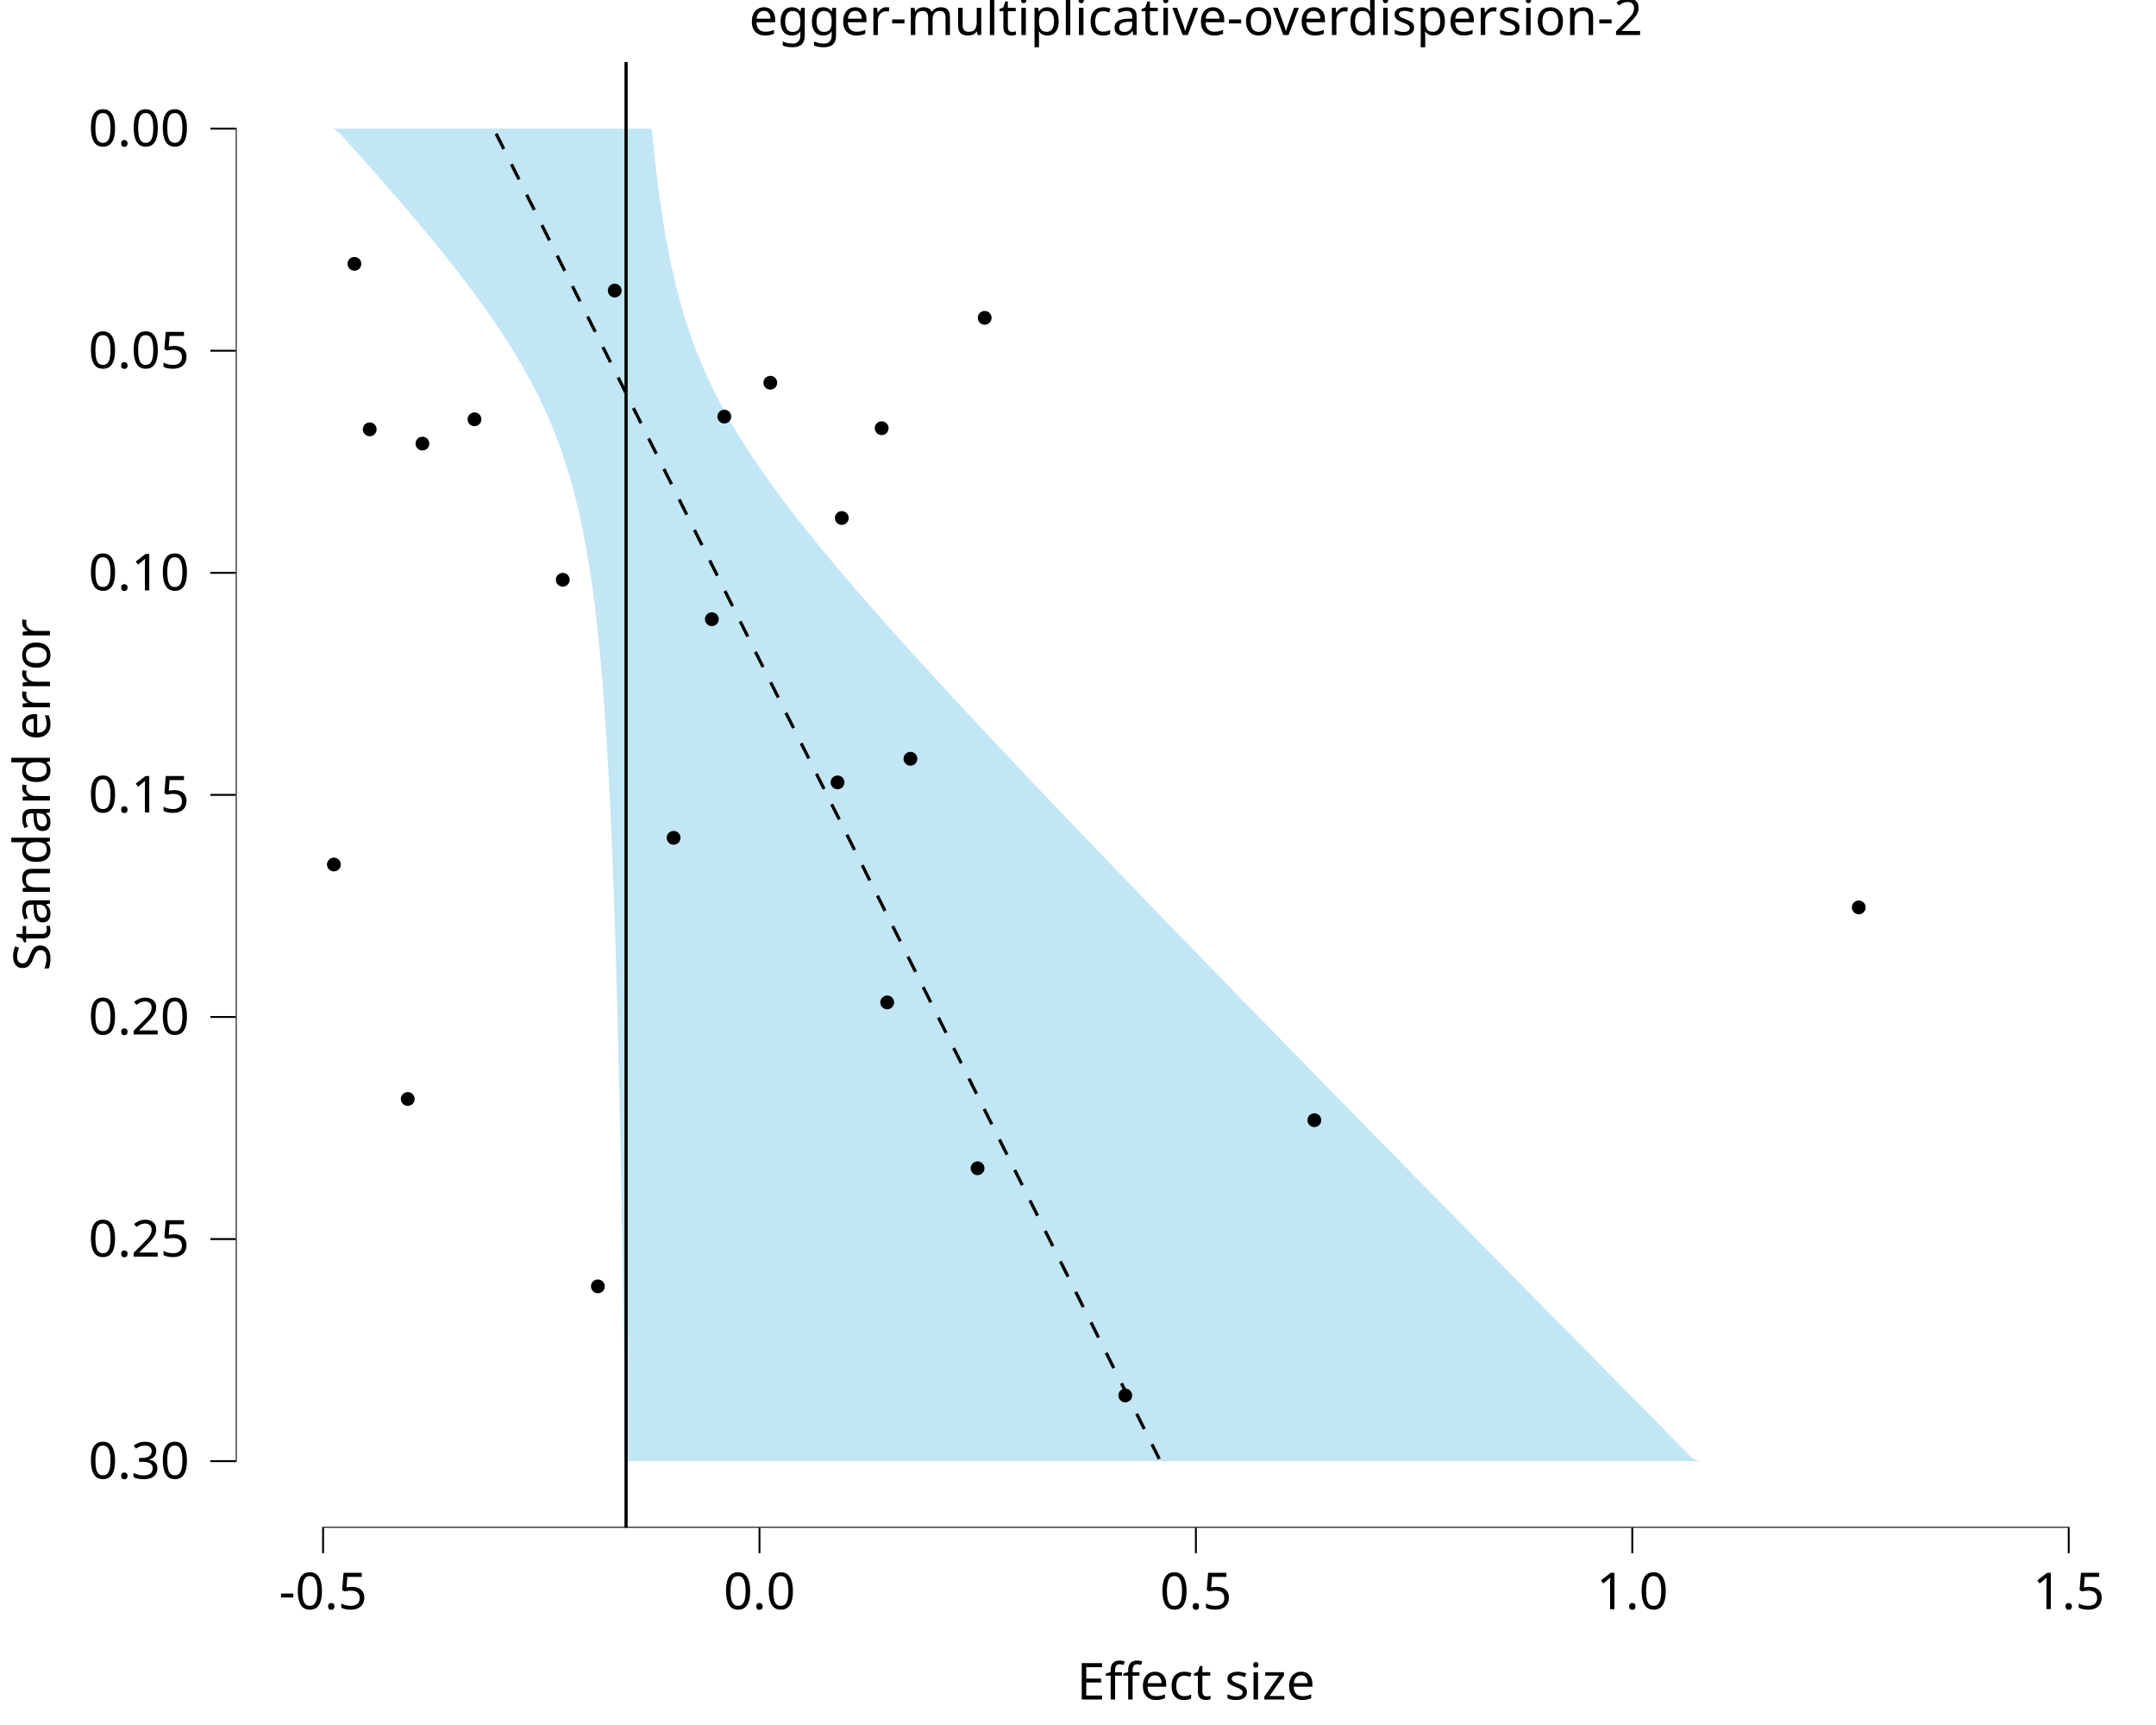
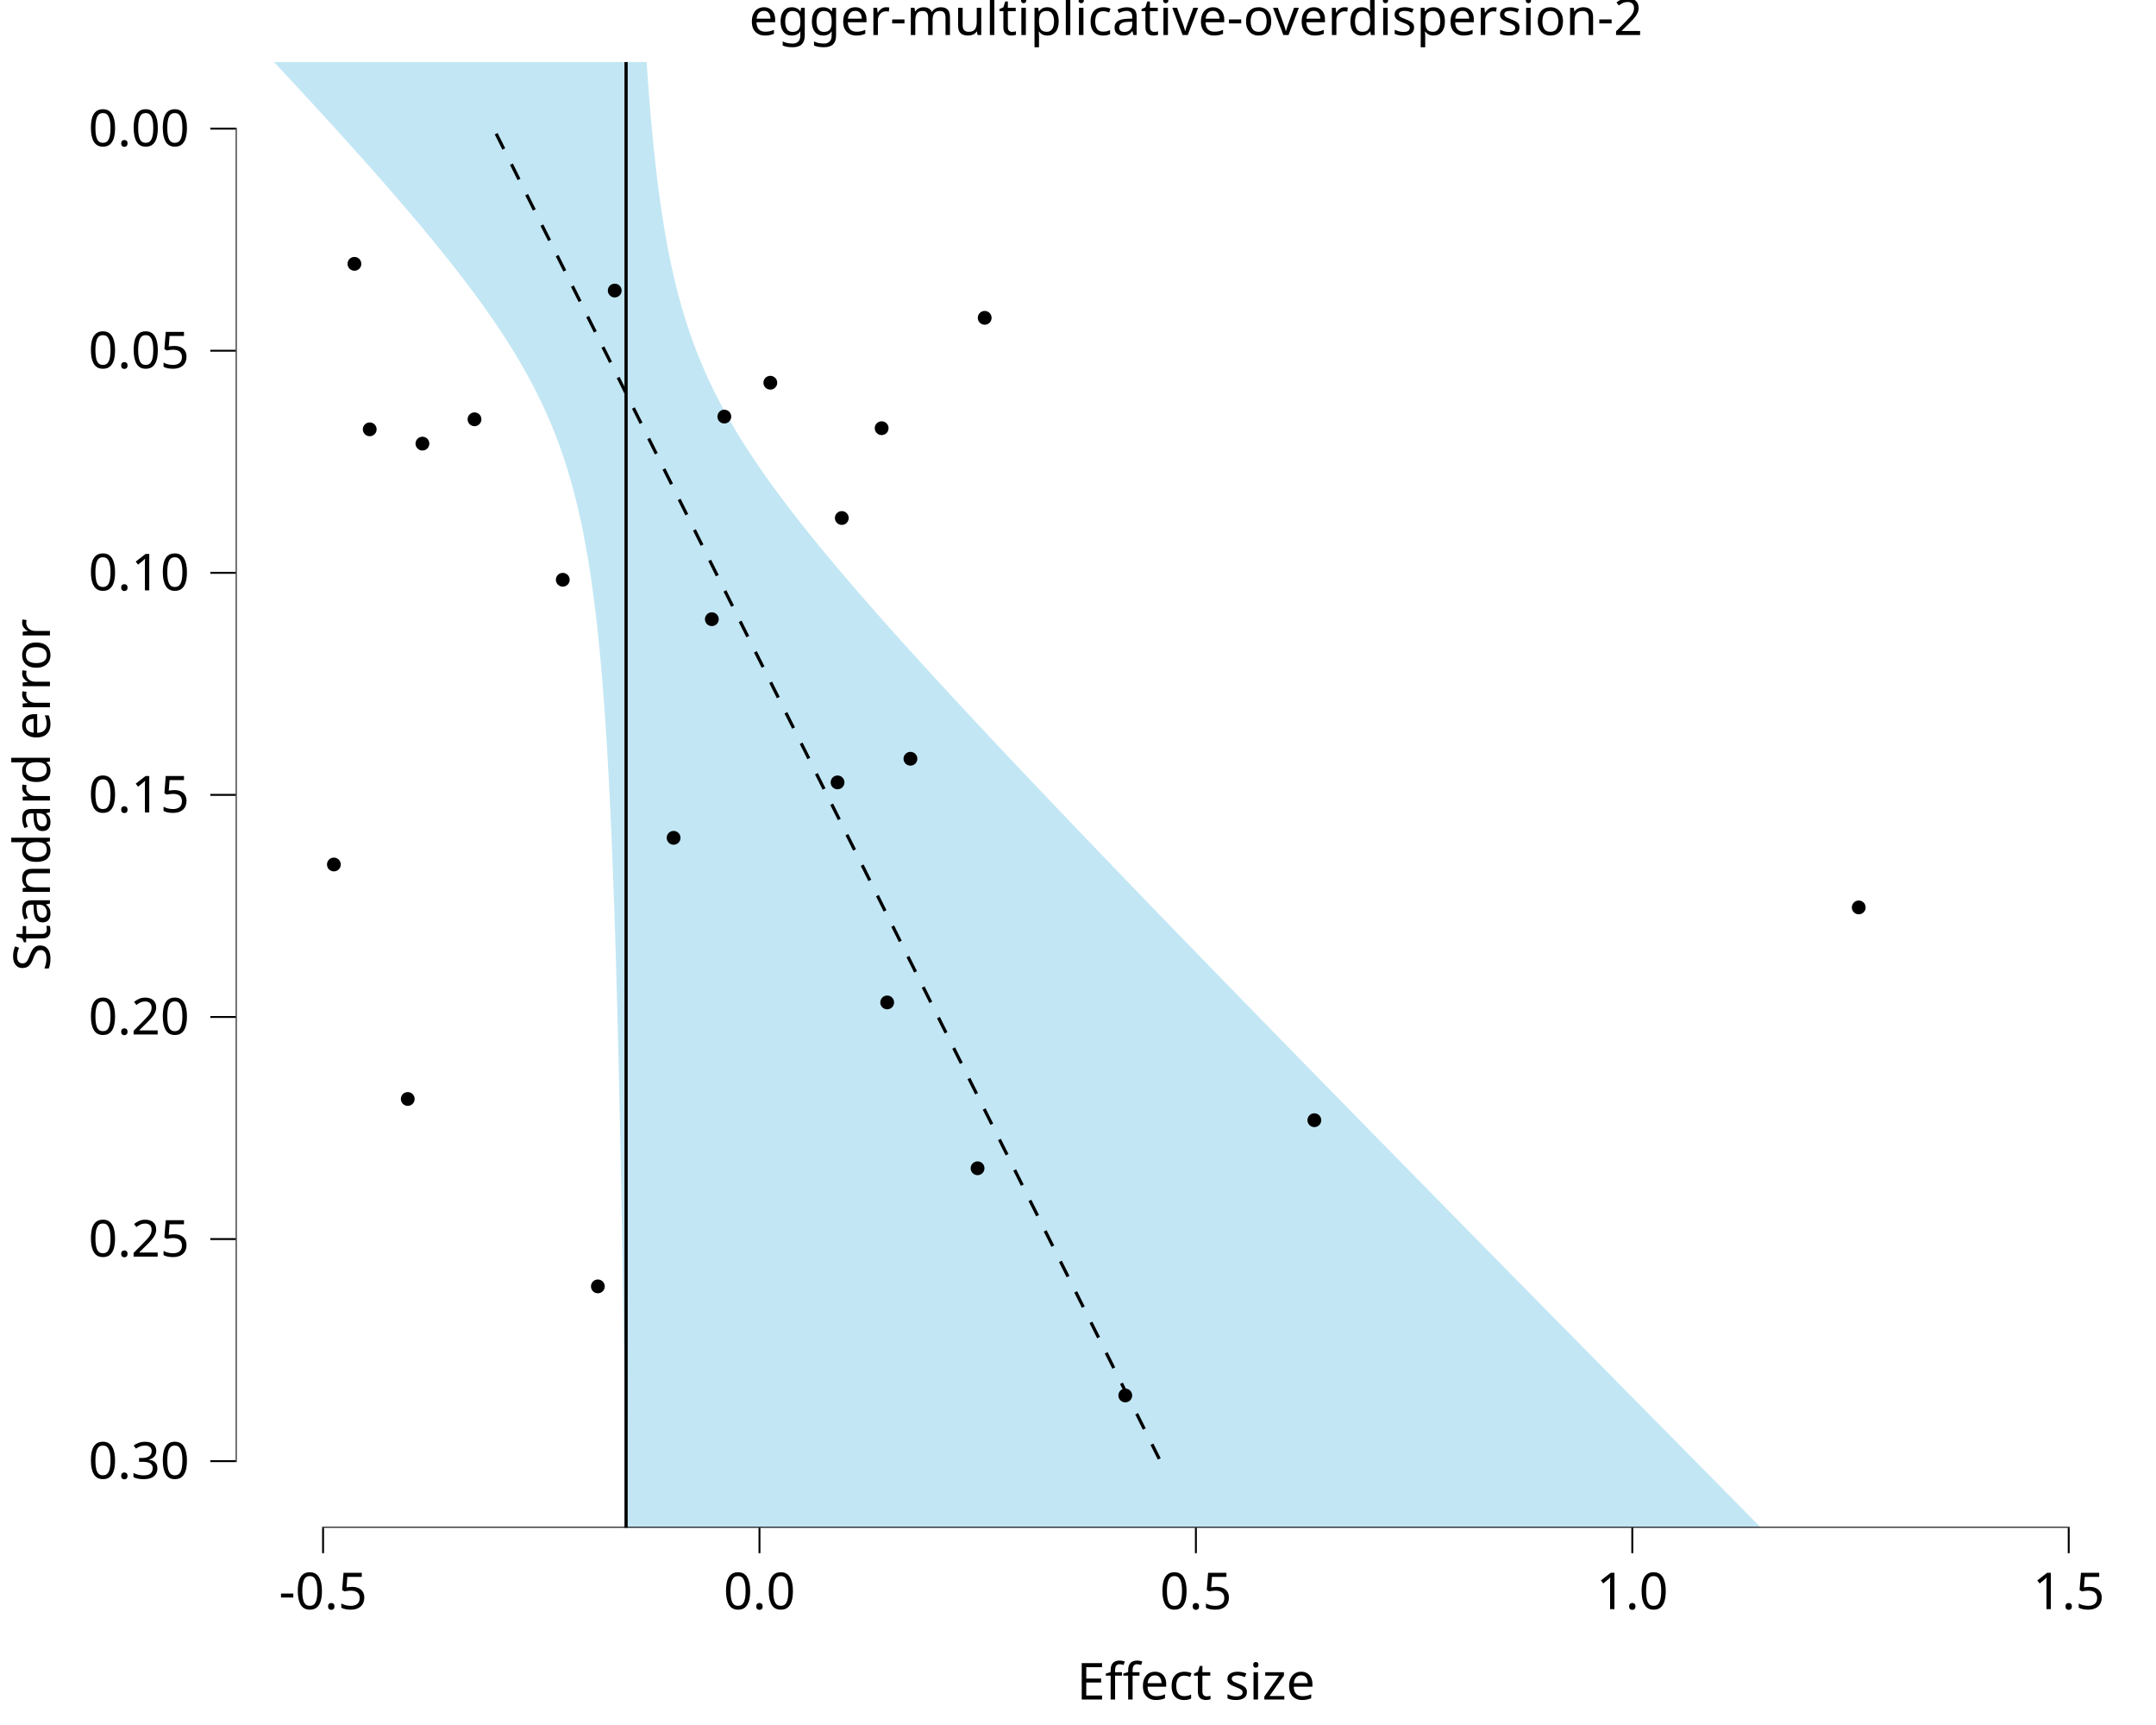
<svg xmlns="http://www.w3.org/2000/svg" class="svglite" data-engine-version="2.0" width="720.00pt" height="576.00pt" viewBox="0 0 720.00 576.00">
  <defs>
    <style type="text/css">
    .svglite line, .svglite polyline, .svglite polygon, .svglite path, .svglite rect, .svglite circle {
      fill: none;
      stroke: #000000;
      stroke-linecap: round;
      stroke-linejoin: round;
      stroke-miterlimit: 10.00;
    }
  </style>
  </defs>
  <rect width="100%" height="100%" style="stroke: none; fill: #FFFFFF;" />
  <defs>
    <clipPath id="cpMC4wMHw3MjAuMDB8MC4wMHw1NzYuMDA=">
      <rect x="0.00" y="0.00" width="720.00" height="576.00" />
    </clipPath>
  </defs>
  <g clip-path="url(#cpMC4wMHw3MjAuMDB8MC4wMHw1NzYuMDA=)">
    <rect x="-0" y="0.00" width="720.00" height="576.00" style="stroke-width: 10.67; stroke: none;" />
  </g>
  <defs>
    <clipPath id="cpNzguNzR8NzIwLjAwfDIwLjcxfDUxMC4xNA==">
      <rect x="78.74" y="20.71" width="641.26" height="489.43" />
    </clipPath>
  </defs>
  <g clip-path="url(#cpNzguNzR8NzIwLjAwfDIwLjcxfDUxMC4xNA==)">
    <rect x="78.74" y="20.71" width="641.26" height="489.43" style="stroke-width: 10.67; stroke: none;" />
-     <polygon points="207.53,42.95 207.56,42.95 207.58,42.95 207.61,42.95 207.63,42.95 207.66,42.95 207.69,42.95 207.71,42.95 207.74,42.95 207.76,42.95 207.79,42.95 207.81,42.95 207.84,42.95 207.87,42.95 207.89,42.95 207.92,42.95 207.95,42.95 207.97,42.95 208.00,42.95 208.03,42.95 208.05,42.95 208.08,42.95 208.11,42.95 208.13,42.95 208.16,42.95 208.19,42.95 208.22,42.95 208.25,42.95 208.27,42.95 208.30,42.95 208.33,42.95 208.36,42.95 208.39,42.95 208.41,42.95 208.44,42.95 208.47,42.95 208.50,42.95 208.53,42.95 208.56,42.95 208.59,42.95 208.62,42.95 208.65,42.95 208.68,42.95 208.71,42.95 208.74,42.95 208.77,42.95 208.80,42.95 208.83,42.95 208.86,42.95 208.89,42.95 208.93,42.95 208.96,42.95 208.99,42.95 209.02,42.95 209.05,42.95 209.09,42.95 209.12,42.95 209.15,42.95 209.18,42.95 209.22,42.95 209.25,42.95 209.29,42.95 209.32,42.95 209.35,42.95 209.39,42.95 209.42,42.95 209.46,42.95 209.49,42.95 209.53,42.95 209.57,42.95 209.60,42.95 209.64,42.95 209.67,42.95 209.71,42.95 209.75,42.95 209.79,42.95 209.83,42.95 209.86,42.95 209.90,42.95 209.94,42.95 209.98,42.95 210.02,42.95 210.06,42.95 210.10,42.95 210.14,42.95 210.19,42.95 210.23,42.95 210.27,42.95 210.31,42.95 210.36,42.95 210.40,42.95 210.44,42.95 210.49,42.95 210.53,42.95 210.58,42.95 210.63,42.95 210.67,42.95 210.72,42.95 210.77,42.95 210.82,42.95 210.87,42.95 210.92,42.95 210.97,42.95 211.02,42.95 211.07,42.95 211.12,42.95 211.17,42.95 211.23,42.95 211.28,42.95 211.34,42.95 211.40,42.95 211.45,42.95 211.51,42.95 211.57,42.95 211.63,42.95 211.69,42.95 211.75,42.95 211.82,42.95 211.88,42.95 211.94,42.95 212.01,42.95 212.08,42.95 212.15,42.95 212.22,42.95 212.29,42.95 212.36,42.95 212.43,42.95 212.51,42.95 212.59,42.95 212.66,42.95 212.74,42.95 212.83,42.95 212.91,42.95 212.99,42.95 213.08,42.95 213.17,42.95 213.26,42.95 213.35,42.95 213.45,42.95 213.55,42.95 213.65,42.95 213.75,42.95 213.86,42.95 213.96,42.95 214.07,42.95 214.19,42.95 214.31,42.95 214.43,42.95 214.55,42.95 214.68,42.95 214.81,42.95 214.94,42.95 215.08,42.95 215.22,42.95 215.37,42.95 215.52,42.95 215.68,42.95 215.85,42.95 216.01,42.95 216.19,42.95 216.37,42.95 216.56,42.95 216.75,42.95 216.95,42.95 217.16,42.95 217.38,42.95 217.61,42.95 217.85,44.65 218.09,47.19 218.35,49.74 218.62,52.28 218.89,54.82 219.19,57.37 219.49,59.91 219.81,62.45 220.15,65.00 220.50,67.54 220.86,70.08 221.25,72.62 221.66,75.17 222.08,77.71 222.53,80.25 223.00,82.80 223.50,85.34 224.02,87.88 224.58,90.43 225.16,92.97 225.77,95.51 226.42,98.06 227.10,100.60 227.82,103.14 228.58,105.69 229.38,108.23 230.23,110.77 231.12,113.31 232.05,115.86 233.04,118.40 234.07,120.94 235.15,123.49 236.29,126.03 237.48,128.57 238.72,131.12 240.01,133.66 241.36,136.20 242.76,138.75 244.21,141.29 245.72,143.83 247.27,146.38 248.87,148.92 250.52,151.46 252.21,154.00 253.95,156.55 255.72,159.09 257.54,161.63 259.40,164.18 261.29,166.72 263.22,169.26 265.17,171.81 267.16,174.35 269.18,176.89 271.22,179.44 273.29,181.98 275.38,184.52 277.50,187.07 279.63,189.61 281.79,192.15 283.97,194.69 286.16,197.24 288.36,199.78 290.59,202.32 292.83,204.87 295.08,207.41 297.34,209.95 299.62,212.50 301.90,215.04 304.20,217.58 306.51,220.13 308.83,222.67 311.15,225.21 313.49,227.76 315.83,230.30 318.18,232.84 320.53,235.38 322.90,237.93 325.27,240.47 327.64,243.01 330.02,245.56 332.41,248.10 334.80,250.64 337.20,253.19 339.60,255.73 342.00,258.27 344.41,260.82 346.83,263.36 349.25,265.90 351.67,268.45 354.09,270.99 356.52,273.53 358.95,276.07 361.38,278.62 363.82,281.16 366.26,283.70 368.70,286.25 371.15,288.79 373.60,291.33 376.04,293.88 378.50,296.42 380.95,298.96 383.41,301.51 385.86,304.05 388.32,306.59 390.79,309.14 393.25,311.68 395.71,314.22 398.18,316.76 400.65,319.31 403.12,321.85 405.59,324.39 408.06,326.94 410.54,329.48 413.01,332.02 415.49,334.57 417.97,337.11 420.45,339.65 422.93,342.20 425.41,344.74 427.89,347.28 430.37,349.83 432.86,352.37 435.34,354.91 437.83,357.45 440.32,360.00 442.80,362.54 445.29,365.08 447.78,367.63 450.27,370.17 452.76,372.71 455.26,375.26 457.75,377.80 460.24,380.34 462.74,382.89 465.23,385.43 467.73,387.97 470.22,390.51 472.72,393.06 475.22,395.60 477.71,398.14 480.21,400.69 482.71,403.23 485.21,405.77 487.71,408.32 490.21,410.86 492.71,413.40 495.21,415.95 497.72,418.49 500.22,421.03 502.72,423.58 505.22,426.12 507.73,428.66 510.23,431.20 512.74,433.75 515.24,436.29 517.75,438.83 520.25,441.38 522.76,443.92 525.27,446.46 527.77,449.01 530.28,451.55 532.79,454.09 535.30,456.64 537.80,459.18 540.31,461.72 542.82,464.27 545.33,466.81 547.84,469.35 550.35,471.89 552.86,474.44 555.37,476.98 557.88,479.52 560.39,482.07 562.90,484.61 565.41,487.15 567.92,487.89 570.44,487.89 572.95,487.89 575.46,487.89 577.97,487.89 580.48,487.89 583.00,487.89 585.51,487.89 588.02,487.89 590.54,487.89 593.05,487.89 595.57,487.89 598.08,487.89 600.59,487.89 603.11,487.89 605.62,487.89 608.14,487.89 610.65,487.89 613.17,487.89 615.68,487.89 618.20,487.89 620.71,487.89 623.23,487.89 625.75,487.89 628.26,487.89 630.78,487.89 633.29,487.89 635.81,487.89 638.33,487.89 640.84,487.89 643.36,487.89 645.88,487.89 648.40,487.89 650.91,487.89 653.43,487.89 655.95,487.89 658.47,487.89 660.98,487.89 663.50,487.89 666.02,487.89 668.54,487.89 671.06,487.89 673.58,487.89 676.09,487.89 678.61,487.89 681.13,487.89 683.65,487.89 686.17,487.89 688.69,487.89 690.85,487.89 690.85,487.89 690.85,487.89 690.85,487.89 690.85,487.89 690.85,487.89 690.85,487.89 690.85,487.89 690.85,487.89 690.85,487.89 690.85,487.89 690.85,487.89 690.85,487.89 690.85,487.89 690.85,487.89 690.85,487.89 690.85,487.89 690.85,487.89 690.85,487.89 690.85,487.89 690.85,487.89 690.85,487.89 690.85,487.89 690.85,487.89 690.85,487.89 690.85,487.89 690.85,487.89 690.85,487.89 690.85,487.89 690.85,487.89 690.85,487.89 690.85,487.89 690.85,487.89 690.85,487.89 690.85,487.89 690.85,487.89 690.85,487.89 690.85,487.89 690.85,487.89 690.85,487.89 690.85,487.89 690.85,487.89 690.85,487.89 690.85,487.89 690.85,487.89 690.85,487.89 690.85,487.89 690.85,487.89 690.85,487.89 690.85,487.89 690.85,487.89 690.85,487.89 690.85,487.89 690.85,487.89 690.85,487.89 690.85,487.89 690.85,487.89 690.85,487.89 690.85,487.89 690.85,487.89 690.85,487.89 690.85,487.89 690.85,487.89 690.85,487.89 690.85,487.89 690.85,487.89 690.85,487.89 690.85,487.89 690.85,487.89 690.85,487.89 690.85,487.89 690.85,487.89 690.85,487.89 690.85,487.89 690.85,487.89 690.85,487.89 690.85,487.89 690.85,487.89 690.85,487.89 690.85,487.89 690.85,487.89 690.85,487.89 690.85,487.89 690.85,487.89 690.85,487.89 690.85,487.89 690.85,487.89 690.85,487.89 690.85,487.89 690.85,487.89 690.85,487.89 690.85,487.89 690.85,487.89 690.85,487.89 690.85,487.89 690.85,487.89 690.85,487.89 690.85,487.89 690.85,487.89 690.85,487.89 690.85,487.89 690.85,487.89 690.85,487.89 690.85,487.89 690.85,487.89 690.85,487.89 690.85,487.89 690.85,487.89 690.85,487.89 212.79,487.89 212.77,487.89 212.75,487.89 212.73,487.89 212.70,487.89 212.68,487.89 212.66,487.89 212.64,487.89 212.62,487.89 212.60,487.89 212.58,487.89 212.56,487.89 212.54,487.89 212.52,487.89 212.50,487.89 212.48,487.89 212.46,487.89 212.44,487.89 212.42,487.89 212.39,487.89 212.37,487.89 212.35,487.89 212.33,487.89 212.31,487.89 212.29,487.89 212.27,487.89 212.25,487.89 212.23,487.89 212.21,487.89 212.18,487.89 212.16,487.89 212.14,487.89 212.12,487.89 212.10,487.89 212.08,487.89 212.06,487.89 212.03,487.89 212.01,487.89 211.99,487.89 211.97,487.89 211.95,487.89 211.93,487.89 211.90,487.89 211.88,487.89 211.86,487.89 211.84,487.89 211.82,487.89 211.80,487.89 211.77,487.89 211.75,487.89 211.73,487.89 211.71,487.89 211.69,487.89 211.66,487.89 211.64,487.89 211.62,487.89 211.60,487.89 211.57,487.89 211.55,487.89 211.53,487.89 211.51,487.89 211.48,487.89 211.46,487.89 211.44,487.89 211.42,487.89 211.39,487.89 211.37,487.89 211.35,487.89 211.32,487.89 211.30,487.89 211.28,487.89 211.25,487.89 211.23,487.89 211.21,487.89 211.19,487.89 211.16,487.89 211.14,487.89 211.11,487.89 211.09,487.89 211.07,487.89 211.04,487.89 211.02,487.89 211.00,487.89 210.97,487.89 210.95,487.89 210.92,487.89 210.90,487.89 210.88,487.89 210.85,487.89 210.83,487.89 210.80,487.89 210.78,487.89 210.75,487.89 210.73,487.89 210.70,487.89 210.68,487.89 210.65,487.89 210.63,487.89 210.60,487.89 210.58,487.89 210.55,487.89 210.53,487.89 210.50,487.89 210.48,487.89 210.45,487.89 210.43,487.89 210.40,487.89 210.38,487.89 210.35,487.89 210.32,487.89 210.30,487.89 210.27,487.89 210.24,487.89 210.22,487.89 210.19,487.89 210.16,487.89 210.14,487.89 210.11,487.89 210.08,487.89 210.06,487.89 210.03,487.89 210.00,487.89 209.97,487.89 209.95,487.89 209.92,487.89 209.89,487.89 209.86,487.89 209.83,487.89 209.81,487.89 209.78,487.89 209.75,487.89 209.72,487.89 209.69,487.89 209.66,487.89 209.63,487.89 209.60,487.89 209.57,487.89 209.54,487.89 209.51,487.89 209.48,487.89 209.45,487.89 209.42,487.89 209.39,487.89 209.36,487.89 209.33,487.89 209.30,487.89 209.27,487.89 209.24,487.89 209.21,487.89 209.17,487.89 209.14,487.89 209.11,487.89 209.08,487.89 209.04,487.89 209.01,487.89 208.98,487.89 208.94,487.89 208.91,487.89 208.88,487.15 208.84,484.61 208.81,482.07 208.77,479.52 208.74,476.98 208.70,474.44 208.67,471.89 208.63,469.35 208.60,466.81 208.56,464.27 208.52,461.72 208.49,459.18 208.45,456.64 208.41,454.09 208.37,451.55 208.34,449.01 208.30,446.46 208.26,443.92 208.22,441.38 208.18,438.83 208.14,436.29 208.10,433.75 208.06,431.20 208.02,428.66 207.98,426.12 207.93,423.58 207.89,421.03 207.85,418.49 207.81,415.95 207.76,413.40 207.72,410.86 207.67,408.32 207.63,405.77 207.58,403.23 207.53,400.69 207.49,398.14 207.44,395.60 207.39,393.06 207.34,390.51 207.29,387.97 207.24,385.43 207.19,382.89 207.14,380.34 207.09,377.80 207.04,375.26 206.98,372.71 206.93,370.17 206.88,367.63 206.82,365.08 206.76,362.54 206.71,360.00 206.65,357.45 206.59,354.91 206.53,352.37 206.47,349.83 206.40,347.28 206.34,344.74 206.28,342.20 206.21,339.65 206.15,337.11 206.08,334.57 206.01,332.02 205.94,329.48 205.87,326.94 205.80,324.39 205.72,321.85 205.65,319.31 205.57,316.76 205.49,314.22 205.41,311.68 205.33,309.14 205.24,306.59 205.16,304.05 205.07,301.51 204.98,298.96 204.89,296.42 204.80,293.88 204.70,291.33 204.60,288.79 204.50,286.25 204.40,283.70 204.29,281.16 204.19,278.62 204.07,276.07 203.96,273.53 203.84,270.99 203.72,268.45 203.60,265.90 203.47,263.36 203.34,260.82 203.20,258.27 203.06,255.73 202.92,253.19 202.77,250.64 202.62,248.10 202.46,245.56 202.29,243.01 202.12,240.47 201.95,237.93 201.76,235.38 201.58,232.84 201.38,230.30 201.18,227.76 200.97,225.21 200.75,222.67 200.52,220.13 200.28,217.58 200.03,215.04 199.77,212.50 199.50,209.95 199.22,207.41 198.93,204.87 198.62,202.32 198.30,199.78 197.96,197.24 197.61,194.69 197.24,192.15 196.85,189.61 196.44,187.07 196.01,184.52 195.55,181.98 195.08,179.44 194.58,176.89 194.05,174.35 193.49,171.81 192.90,169.26 192.28,166.72 191.63,164.18 190.94,161.63 190.21,159.09 189.44,156.55 188.64,154.00 187.78,151.46 186.89,148.92 185.94,146.38 184.95,143.83 183.91,141.29 182.81,138.75 181.67,136.20 180.47,133.66 179.22,131.12 177.91,128.57 176.56,126.03 175.15,123.49 173.69,120.94 172.17,118.40 170.61,115.86 169.00,113.31 167.35,110.77 165.65,108.23 163.90,105.69 162.12,103.14 160.29,100.60 158.43,98.06 156.53,95.51 154.60,92.97 152.64,90.43 150.64,87.88 148.62,85.34 146.57,82.80 144.50,80.25 142.40,77.71 140.28,75.17 138.14,72.62 135.99,70.08 133.81,67.54 131.61,65.00 129.40,62.45 127.18,59.91 124.94,57.37 122.68,54.82 120.42,52.28 118.14,49.74 115.85,47.19 113.55,44.65 111.24,42.95 108.92,42.95 107.89,42.95 107.89,42.95 107.89,42.95 107.89,42.95 107.89,42.95 107.89,42.95 107.89,42.95 107.89,42.95 107.89,42.95 107.89,42.95 107.89,42.95 107.89,42.95 107.89,42.95 107.89,42.95 107.89,42.95 107.89,42.95 107.89,42.95 107.89,42.95 107.89,42.95 107.89,42.95 107.89,42.95 107.89,42.95 107.89,42.95 107.89,42.95 107.89,42.95 107.89,42.95 107.89,42.95 107.89,42.95 107.89,42.95 107.89,42.95 107.89,42.95 107.89,42.95 107.89,42.95 107.89,42.95 107.89,42.95 107.89,42.95 107.89,42.95 107.89,42.95 107.89,42.95 107.89,42.95 107.89,42.95 107.89,42.95 107.89,42.95 107.89,42.95 107.89,42.95 107.89,42.95 107.89,42.95 107.89,42.95 107.89,42.95 107.89,42.95 107.89,42.95 107.89,42.95 107.89,42.95 107.89,42.95 107.89,42.95 107.89,42.95 107.89,42.95 107.89,42.95 107.89,42.95 107.89,42.95 107.89,42.95 107.89,42.95 107.89,42.95 107.89,42.95 107.89,42.95 107.89,42.95 107.89,42.95 107.89,42.95 107.89,42.95 107.89,42.95 107.89,42.95 107.89,42.95 107.89,42.95 107.89,42.95 107.89,42.95 107.89,42.95 107.89,42.95 107.89,42.95 107.89,42.95 107.89,42.95 107.89,42.95 107.89,42.95 107.89,42.95 107.89,42.95 107.89,42.95 107.89,42.95 107.89,42.95 107.89,42.95 107.89,42.95 107.89,42.95 107.89,42.95 107.89,42.95 107.89,42.95 107.89,42.95 107.89,42.95 107.89,42.95 107.89,42.95 107.89,42.95 107.89,42.95 107.89,42.95 107.89,42.95 107.89,42.95 107.89,42.95 107.89,42.95 107.89,42.95 107.89,42.95 107.89,42.95 107.89,42.95 107.89,42.95 107.89,42.95 107.89,42.95 107.89,42.95 107.89,42.95 107.89,42.95 107.89,42.95 107.89,42.95 107.89,42.95 107.89,42.95 107.89,42.95 107.89,42.95 107.89,42.95 107.89,42.95 107.89,42.95 107.89,42.95 107.89,42.95 107.89,42.95 107.89,42.95 107.89,42.95 107.89,42.95 107.89,42.95 107.89,42.95 107.89,42.95 107.89,42.95 107.89,42.95 107.89,42.95 107.89,42.95 107.89,42.95 107.89,42.95 107.89,42.95 107.89,42.95 107.89,42.95 107.89,42.95 107.89,42.95 107.89,42.95 107.89,42.95 107.89,42.95 107.89,42.95 107.89,42.95 107.89,42.95 107.89,42.95 107.89,42.95 107.89,42.95 107.89,42.95 107.89,42.95 107.89,42.95 107.89,42.95 107.89,42.95 107.89,42.95 107.89,42.95 107.89,42.95 107.89,42.95 107.89,42.95 107.89,42.95 107.89,42.95 107.89,42.95 " style="stroke-width: 1.07; stroke: none; fill: #87CEEB; fill-opacity: 0.50;" />
+     <polygon points="207.53,-380.05 207.56,-377.51 207.58,-374.96 207.61,-372.42 207.63,-369.88 207.66,-367.34 207.69,-364.79 207.71,-362.25 207.74,-359.71 207.76,-357.16 207.79,-354.62 207.81,-352.08 207.84,-349.53 207.87,-346.99 207.89,-344.45 207.92,-341.90 207.95,-339.36 207.97,-336.82 208.00,-334.27 208.03,-331.73 208.05,-329.19 208.08,-326.65 208.11,-324.10 208.13,-321.56 208.16,-319.02 208.19,-316.47 208.22,-313.93 208.25,-311.39 208.27,-308.84 208.30,-306.30 208.33,-303.76 208.36,-301.21 208.39,-298.67 208.41,-296.13 208.44,-293.58 208.47,-291.04 208.50,-288.50 208.53,-285.96 208.56,-283.41 208.59,-280.87 208.62,-278.33 208.65,-275.78 208.68,-273.24 208.71,-270.70 208.74,-268.15 208.77,-265.61 208.80,-263.07 208.83,-260.52 208.86,-257.98 208.89,-255.44 208.93,-252.89 208.96,-250.35 208.99,-247.81 209.02,-245.27 209.05,-242.72 209.09,-240.18 209.12,-237.64 209.15,-235.09 209.18,-232.55 209.22,-230.01 209.25,-227.46 209.29,-224.92 209.32,-222.38 209.35,-219.83 209.39,-217.29 209.42,-214.75 209.46,-212.20 209.49,-209.66 209.53,-207.12 209.57,-204.58 209.60,-202.03 209.64,-199.49 209.67,-196.95 209.71,-194.40 209.75,-191.86 209.79,-189.32 209.83,-186.77 209.86,-184.23 209.90,-181.69 209.94,-179.14 209.98,-176.60 210.02,-174.06 210.06,-171.52 210.10,-168.97 210.14,-166.43 210.19,-163.89 210.23,-161.34 210.27,-158.80 210.31,-156.26 210.36,-153.71 210.40,-151.17 210.44,-148.63 210.49,-146.08 210.53,-143.54 210.58,-141.00 210.63,-138.45 210.67,-135.91 210.72,-133.37 210.77,-130.83 210.82,-128.28 210.87,-125.74 210.92,-123.20 210.97,-120.65 211.02,-118.11 211.07,-115.57 211.12,-113.02 211.17,-110.48 211.23,-107.94 211.28,-105.39 211.34,-102.85 211.40,-100.31 211.45,-97.76 211.51,-95.22 211.57,-92.68 211.63,-90.14 211.69,-87.59 211.75,-85.05 211.82,-82.51 211.88,-79.96 211.94,-77.42 212.01,-74.88 212.08,-72.33 212.15,-69.79 212.22,-67.25 212.29,-64.70 212.36,-62.16 212.43,-59.62 212.51,-57.07 212.59,-54.53 212.66,-51.99 212.74,-49.45 212.83,-46.90 212.91,-44.36 212.99,-41.82 213.08,-39.27 213.17,-36.73 213.26,-34.19 213.35,-31.64 213.45,-29.10 213.55,-26.56 213.65,-24.01 213.75,-21.47 213.86,-18.93 213.96,-16.38 214.07,-13.84 214.19,-11.30 214.31,-8.76 214.43,-6.21 214.55,-3.67 214.68,-1.13 214.81,1.42 214.94,3.96 215.08,6.50 215.22,9.05 215.37,11.59 215.52,14.13 215.68,16.68 215.85,19.22 216.01,21.76 216.19,24.31 216.37,26.85 216.56,29.39 216.75,31.93 216.95,34.48 217.16,37.02 217.38,39.56 217.61,42.11 217.85,44.65 218.09,47.19 218.35,49.74 218.62,52.28 218.89,54.82 219.19,57.37 219.49,59.91 219.81,62.45 220.15,65.00 220.50,67.54 220.86,70.08 221.25,72.62 221.66,75.17 222.08,77.71 222.53,80.25 223.00,82.80 223.50,85.34 224.02,87.88 224.58,90.43 225.16,92.97 225.77,95.51 226.42,98.06 227.10,100.60 227.82,103.14 228.58,105.69 229.38,108.23 230.23,110.77 231.12,113.31 232.05,115.86 233.04,118.40 234.07,120.94 235.15,123.49 236.29,126.03 237.48,128.57 238.72,131.12 240.01,133.66 241.36,136.20 242.76,138.75 244.21,141.29 245.72,143.83 247.27,146.38 248.87,148.92 250.52,151.46 252.21,154.00 253.95,156.55 255.72,159.09 257.54,161.63 259.40,164.18 261.29,166.72 263.22,169.26 265.17,171.81 267.16,174.35 269.18,176.89 271.22,179.44 273.29,181.98 275.38,184.52 277.50,187.07 279.63,189.61 281.79,192.15 283.97,194.69 286.16,197.24 288.36,199.78 290.59,202.32 292.83,204.87 295.08,207.41 297.34,209.95 299.62,212.50 301.90,215.04 304.20,217.58 306.51,220.13 308.83,222.67 311.15,225.21 313.49,227.76 315.83,230.30 318.18,232.84 320.53,235.38 322.90,237.93 325.27,240.47 327.64,243.01 330.02,245.56 332.41,248.10 334.80,250.64 337.20,253.19 339.60,255.73 342.00,258.27 344.41,260.82 346.83,263.36 349.25,265.90 351.67,268.45 354.09,270.99 356.52,273.53 358.95,276.07 361.38,278.62 363.82,281.16 366.26,283.70 368.70,286.25 371.15,288.79 373.60,291.33 376.04,293.88 378.50,296.42 380.95,298.96 383.41,301.51 385.86,304.05 388.32,306.59 390.79,309.14 393.25,311.68 395.71,314.22 398.18,316.76 400.65,319.31 403.12,321.85 405.59,324.39 408.06,326.94 410.54,329.48 413.01,332.02 415.49,334.57 417.97,337.11 420.45,339.65 422.93,342.20 425.41,344.74 427.89,347.28 430.37,349.83 432.86,352.37 435.34,354.91 437.83,357.45 440.32,360.00 442.80,362.54 445.29,365.08 447.78,367.63 450.27,370.17 452.76,372.71 455.26,375.26 457.75,377.80 460.24,380.34 462.74,382.89 465.23,385.43 467.73,387.97 470.22,390.51 472.72,393.06 475.22,395.60 477.71,398.14 480.21,400.69 482.71,403.23 485.21,405.77 487.71,408.32 490.21,410.86 492.71,413.40 495.21,415.95 497.72,418.49 500.22,421.03 502.72,423.58 505.22,426.12 507.73,428.66 510.23,431.20 512.74,433.75 515.24,436.29 517.75,438.83 520.25,441.38 522.76,443.92 525.27,446.46 527.77,449.01 530.28,451.55 532.79,454.09 535.30,456.64 537.80,459.18 540.31,461.72 542.82,464.27 545.33,466.81 547.84,469.35 550.35,471.89 552.86,474.44 555.37,476.98 557.88,479.52 560.39,482.07 562.90,484.61 565.41,487.15 567.92,489.70 570.44,492.24 572.95,494.78 575.46,497.33 577.97,499.87 580.48,502.41 583.00,504.96 585.51,507.50 588.02,510.04 590.54,512.58 593.05,515.13 595.57,517.67 598.08,520.21 600.59,522.76 603.11,525.30 605.62,527.84 608.14,530.39 610.65,532.93 613.17,535.47 615.68,538.02 618.20,540.56 620.71,543.10 623.23,545.65 625.75,548.19 628.26,550.73 630.78,553.27 633.29,555.82 635.81,558.36 638.33,560.90 640.84,563.45 643.36,565.99 645.88,568.53 648.40,571.08 650.91,573.62 653.43,576.16 655.95,578.71 658.47,581.25 660.98,583.79 663.50,586.34 666.02,588.88 668.54,591.42 671.06,593.96 673.58,596.51 676.09,599.05 678.61,601.59 681.13,604.14 683.65,606.68 686.17,609.22 688.69,611.77 691.21,614.31 693.73,616.85 696.25,619.40 698.77,621.94 701.29,624.48 703.81,627.03 706.33,629.57 708.85,632.11 711.37,634.65 713.89,637.20 716.41,639.74 718.93,642.28 721.45,644.83 723.97,647.37 726.49,649.91 729.01,652.46 731.53,655.00 734.05,657.54 736.57,660.09 739.09,662.63 741.61,665.17 744.13,667.72 746.66,670.26 749.18,672.80 751.70,675.34 754.22,677.89 756.74,680.43 759.26,682.97 761.78,685.52 764.31,688.06 766.83,690.60 769.35,693.15 771.87,695.69 774.39,698.23 776.92,700.78 779.44,703.32 781.96,705.86 784.48,708.41 787.00,710.95 789.53,713.49 792.05,716.03 794.57,718.58 797.09,721.12 799.62,723.66 802.14,726.21 804.66,728.75 807.18,731.29 809.71,733.84 812.23,736.38 814.75,738.92 817.27,741.47 819.80,744.01 822.32,746.55 824.84,749.10 827.37,751.64 829.89,754.18 832.41,756.72 834.94,759.27 837.46,761.81 839.98,764.35 842.51,766.90 845.03,769.44 847.55,771.98 850.08,774.53 852.60,777.07 855.12,779.61 857.65,782.16 860.17,784.70 862.69,787.24 865.22,789.79 867.74,792.33 870.27,794.87 872.79,797.41 875.31,799.96 877.84,802.50 880.36,805.04 882.89,807.59 885.41,810.13 887.93,812.67 890.46,815.22 892.98,817.76 895.51,820.30 898.03,822.85 900.55,825.39 903.08,827.93 905.60,830.48 908.13,833.02 910.65,835.56 913.18,838.10 915.70,840.65 918.23,843.19 920.75,845.73 923.27,848.28 925.80,850.82 928.32,853.36 930.85,855.91 933.37,858.45 935.90,860.99 938.42,863.54 940.95,866.08 943.47,868.62 946.00,871.17 948.52,873.71 951.05,876.25 953.57,878.79 956.10,881.34 958.62,883.88 961.15,886.42 963.67,888.97 212.79,888.97 212.77,886.42 212.75,883.88 212.73,881.34 212.70,878.79 212.68,876.25 212.66,873.71 212.64,871.17 212.62,868.62 212.60,866.08 212.58,863.54 212.56,860.99 212.54,858.45 212.52,855.91 212.50,853.36 212.48,850.82 212.46,848.28 212.44,845.73 212.42,843.19 212.39,840.65 212.37,838.10 212.35,835.56 212.33,833.02 212.31,830.48 212.29,827.93 212.27,825.39 212.25,822.85 212.23,820.30 212.21,817.76 212.18,815.22 212.16,812.67 212.14,810.13 212.12,807.59 212.10,805.04 212.08,802.50 212.06,799.96 212.03,797.41 212.01,794.87 211.99,792.33 211.97,789.79 211.95,787.24 211.93,784.70 211.90,782.16 211.88,779.61 211.86,777.07 211.84,774.53 211.82,771.98 211.80,769.44 211.77,766.90 211.75,764.35 211.73,761.81 211.71,759.27 211.69,756.72 211.66,754.18 211.64,751.64 211.62,749.10 211.60,746.55 211.57,744.01 211.55,741.47 211.53,738.92 211.51,736.38 211.48,733.84 211.46,731.29 211.44,728.75 211.42,726.21 211.39,723.66 211.37,721.12 211.35,718.58 211.32,716.03 211.30,713.49 211.28,710.95 211.25,708.41 211.23,705.86 211.21,703.32 211.19,700.78 211.16,698.23 211.14,695.69 211.11,693.15 211.09,690.60 211.07,688.06 211.04,685.52 211.02,682.97 211.00,680.43 210.97,677.89 210.95,675.34 210.92,672.80 210.90,670.26 210.88,667.72 210.85,665.17 210.83,662.63 210.80,660.09 210.78,657.54 210.75,655.00 210.73,652.46 210.70,649.91 210.68,647.37 210.65,644.83 210.63,642.28 210.60,639.74 210.58,637.20 210.55,634.65 210.53,632.11 210.50,629.57 210.48,627.03 210.45,624.48 210.43,621.94 210.40,619.40 210.38,616.85 210.35,614.31 210.32,611.77 210.30,609.22 210.27,606.68 210.24,604.14 210.22,601.59 210.19,599.05 210.16,596.51 210.14,593.96 210.11,591.42 210.08,588.88 210.06,586.34 210.03,583.79 210.00,581.25 209.97,578.71 209.95,576.16 209.92,573.62 209.89,571.08 209.86,568.53 209.83,565.99 209.81,563.45 209.78,560.90 209.75,558.36 209.72,555.82 209.69,553.27 209.66,550.73 209.63,548.19 209.60,545.65 209.57,543.10 209.54,540.56 209.51,538.02 209.48,535.47 209.45,532.93 209.42,530.39 209.39,527.84 209.36,525.30 209.33,522.76 209.30,520.21 209.27,517.67 209.24,515.13 209.21,512.58 209.17,510.04 209.14,507.50 209.11,504.96 209.08,502.41 209.04,499.87 209.01,497.33 208.98,494.78 208.94,492.24 208.91,489.70 208.88,487.15 208.84,484.61 208.81,482.07 208.77,479.52 208.74,476.98 208.70,474.44 208.67,471.89 208.63,469.35 208.60,466.81 208.56,464.27 208.52,461.72 208.49,459.18 208.45,456.64 208.41,454.09 208.37,451.55 208.34,449.01 208.30,446.46 208.26,443.92 208.22,441.38 208.18,438.83 208.14,436.29 208.10,433.75 208.06,431.20 208.02,428.66 207.98,426.12 207.93,423.58 207.89,421.03 207.85,418.49 207.81,415.95 207.76,413.40 207.72,410.86 207.67,408.32 207.63,405.77 207.58,403.23 207.53,400.69 207.49,398.14 207.44,395.60 207.39,393.06 207.34,390.51 207.29,387.97 207.24,385.43 207.19,382.89 207.14,380.34 207.09,377.80 207.04,375.26 206.98,372.71 206.93,370.17 206.88,367.63 206.82,365.08 206.76,362.54 206.71,360.00 206.65,357.45 206.59,354.91 206.53,352.37 206.47,349.83 206.40,347.28 206.34,344.74 206.28,342.20 206.21,339.65 206.15,337.11 206.08,334.57 206.01,332.02 205.94,329.48 205.87,326.94 205.80,324.39 205.72,321.85 205.65,319.31 205.57,316.76 205.49,314.22 205.41,311.68 205.33,309.14 205.24,306.59 205.16,304.05 205.07,301.51 204.98,298.96 204.89,296.42 204.80,293.88 204.70,291.33 204.60,288.79 204.50,286.25 204.40,283.70 204.29,281.16 204.19,278.62 204.07,276.07 203.96,273.53 203.84,270.99 203.72,268.45 203.60,265.90 203.47,263.36 203.34,260.82 203.20,258.27 203.06,255.73 202.92,253.19 202.77,250.64 202.62,248.10 202.46,245.56 202.29,243.01 202.12,240.47 201.95,237.93 201.76,235.38 201.58,232.84 201.38,230.30 201.18,227.76 200.97,225.21 200.75,222.67 200.52,220.13 200.28,217.58 200.03,215.04 199.77,212.50 199.50,209.95 199.22,207.41 198.93,204.87 198.62,202.32 198.30,199.78 197.96,197.24 197.61,194.69 197.24,192.15 196.85,189.61 196.44,187.07 196.01,184.52 195.55,181.98 195.08,179.44 194.58,176.89 194.05,174.35 193.49,171.81 192.90,169.26 192.28,166.72 191.63,164.18 190.94,161.63 190.21,159.09 189.44,156.55 188.64,154.00 187.78,151.46 186.89,148.92 185.94,146.38 184.95,143.83 183.91,141.29 182.81,138.75 181.67,136.20 180.47,133.66 179.22,131.12 177.91,128.57 176.56,126.03 175.15,123.49 173.69,120.94 172.17,118.40 170.61,115.86 169.00,113.31 167.35,110.77 165.65,108.23 163.90,105.69 162.12,103.14 160.29,100.60 158.43,98.06 156.53,95.51 154.60,92.97 152.64,90.43 150.64,87.88 148.62,85.34 146.57,82.80 144.50,80.25 142.40,77.71 140.28,75.17 138.14,72.62 135.99,70.08 133.81,67.54 131.61,65.00 129.40,62.45 127.18,59.91 124.94,57.37 122.68,54.82 120.42,52.28 118.14,49.74 115.85,47.19 113.55,44.65 111.24,42.11 108.92,39.56 106.59,37.02 104.26,34.48 101.92,31.93 99.57,29.39 97.21,26.85 94.84,24.31 92.47,21.76 90.10,19.22 87.71,16.68 85.33,14.13 82.93,11.59 80.54,9.05 78.13,6.50 75.73,3.96 73.32,1.42 70.90,-1.13 68.48,-3.67 66.06,-6.21 63.64,-8.76 61.21,-11.30 58.78,-13.84 56.34,-16.38 53.91,-18.93 51.47,-21.47 49.02,-24.01 46.58,-26.56 44.13,-29.10 41.68,-31.64 39.23,-34.19 36.77,-36.73 34.32,-39.27 31.86,-41.82 29.40,-44.36 26.94,-46.90 24.47,-49.45 22.01,-51.99 19.54,-54.53 17.07,-57.07 14.60,-59.62 12.13,-62.16 9.66,-64.70 7.18,-67.25 4.71,-69.79 2.23,-72.33 -0.25,-74.88 -2.73,-77.42 -5.21,-79.96 -7.69,-82.51 -10.17,-85.05 -12.65,-87.59 -15.14,-90.14 -17.62,-92.68 -20.11,-95.22 -22.60,-97.76 -25.09,-100.31 -27.58,-102.85 -30.06,-105.39 -32.56,-107.94 -35.05,-110.48 -37.54,-113.02 -40.03,-115.57 -42.53,-118.11 -45.02,-120.65 -47.51,-123.20 -50.01,-125.74 -52.51,-128.28 -55.00,-130.83 -57.50,-133.37 -60.00,-135.91 -62.50,-138.45 -65.00,-141.00 -67.50,-143.54 -70.00,-146.08 -72.50,-148.63 -75.00,-151.17 -77.50,-153.71 -80.00,-156.26 -82.50,-158.80 -85.01,-161.34 -87.51,-163.89 -90.01,-166.43 -92.52,-168.97 -95.02,-171.52 -97.53,-174.06 -100.03,-176.60 -102.54,-179.14 -105.05,-181.69 -107.55,-184.23 -110.06,-186.77 -112.57,-189.32 -115.07,-191.86 -117.58,-194.40 -120.09,-196.95 -122.60,-199.49 -125.11,-202.03 -127.62,-204.58 -130.13,-207.12 -132.64,-209.66 -135.15,-212.20 -137.66,-214.75 -140.17,-217.29 -142.68,-219.83 -145.19,-222.38 -147.70,-224.92 -150.21,-227.46 -152.72,-230.01 -155.23,-232.55 -157.75,-235.09 -160.26,-237.64 -162.77,-240.18 -165.28,-242.72 -167.80,-245.27 -170.31,-247.81 -172.82,-250.35 -175.34,-252.89 -177.85,-255.44 -180.37,-257.98 -182.88,-260.52 -185.40,-263.07 -187.91,-265.61 -190.42,-268.15 -192.94,-270.70 -195.45,-273.24 -197.97,-275.78 -200.49,-278.33 -203.00,-280.87 -205.52,-283.41 -208.03,-285.96 -210.55,-288.50 -213.07,-291.04 -215.58,-293.58 -218.10,-296.13 -220.62,-298.67 -223.13,-301.21 -225.65,-303.76 -228.17,-306.30 -230.68,-308.84 -233.20,-311.39 -235.72,-313.93 -238.24,-316.47 -240.75,-319.02 -243.27,-321.56 -245.79,-324.10 -248.31,-326.65 -250.83,-329.19 -253.35,-331.73 -255.86,-334.27 -258.38,-336.82 -260.90,-339.36 -263.42,-341.90 -265.94,-344.45 -268.46,-346.99 -270.98,-349.53 -273.50,-352.08 -276.02,-354.62 -278.54,-357.16 -281.06,-359.71 -283.58,-362.25 -286.09,-364.79 -288.61,-367.34 -291.13,-369.88 -293.65,-372.42 -296.17,-374.96 -298.70,-377.51 -301.22,-380.05 " style="stroke-width: 1.07; stroke: none; fill: #87CEEB; fill-opacity: 0.50;" />
    <circle cx="241.89" cy="139.11" r="1.95" style="stroke-width: 0.71; fill: #000000;" />
    <circle cx="158.46" cy="140.01" r="1.95" style="stroke-width: 0.71; fill: #000000;" />
    <circle cx="199.66" cy="429.54" r="1.95" style="stroke-width: 0.71; fill: #000000;" />
    <circle cx="237.72" cy="206.76" r="1.95" style="stroke-width: 0.71; fill: #000000;" />
    <circle cx="326.46" cy="390.10" r="1.95" style="stroke-width: 0.71; fill: #000000;" />
    <circle cx="304.04" cy="253.36" r="1.95" style="stroke-width: 0.71; fill: #000000;" />
    <circle cx="438.93" cy="374.05" r="1.95" style="stroke-width: 0.71; fill: #000000;" />
    <circle cx="136.17" cy="366.96" r="1.95" style="stroke-width: 0.71; fill: #000000;" />
    <circle cx="224.95" cy="279.76" r="1.95" style="stroke-width: 0.71; fill: #000000;" />
    <circle cx="123.47" cy="143.36" r="1.95" style="stroke-width: 0.71; fill: #000000;" />
    <circle cx="281.12" cy="172.97" r="1.95" style="stroke-width: 0.71; fill: #000000;" />
    <circle cx="111.50" cy="288.67" r="1.95" style="stroke-width: 0.71; fill: #000000;" />
    <circle cx="257.25" cy="127.80" r="1.95" style="stroke-width: 0.71; fill: #000000;" />
    <circle cx="375.79" cy="465.96" r="1.95" style="stroke-width: 0.71; fill: #000000;" />
    <circle cx="296.28" cy="334.72" r="1.95" style="stroke-width: 0.71; fill: #000000;" />
    <circle cx="118.36" cy="88.10" r="1.95" style="stroke-width: 0.71; fill: #000000;" />
    <circle cx="279.70" cy="261.25" r="1.95" style="stroke-width: 0.71; fill: #000000;" />
    <circle cx="141.07" cy="148.13" r="1.95" style="stroke-width: 0.71; fill: #000000;" />
    <circle cx="205.29" cy="97.02" r="1.95" style="stroke-width: 0.71; fill: #000000;" />
    <circle cx="294.43" cy="142.98" r="1.95" style="stroke-width: 0.71; fill: #000000;" />
    <circle cx="620.73" cy="303.00" r="1.95" style="stroke-width: 0.71; fill: #000000;" />
    <circle cx="328.84" cy="106.13" r="1.95" style="stroke-width: 0.71; fill: #000000;" />
    <circle cx="187.94" cy="193.59" r="1.95" style="stroke-width: 0.71; fill: #000000;" />
    <polyline points="165.70,44.65 166.97,47.19 168.24,49.74 169.52,52.28 170.79,54.82 172.06,57.37 173.33,59.91 174.61,62.45 175.88,65.00 177.15,67.54 178.42,70.08 179.70,72.62 180.97,75.17 182.24,77.71 183.52,80.25 184.79,82.80 186.06,85.34 187.33,87.88 188.61,90.43 189.88,92.97 191.15,95.51 192.42,98.06 193.70,100.60 194.97,103.14 196.24,105.69 197.51,108.23 198.79,110.77 200.06,113.31 201.33,115.86 202.61,118.40 203.88,120.94 205.15,123.49 206.42,126.03 207.70,128.57 208.97,131.12 210.24,133.66 211.51,136.20 212.79,138.75 214.06,141.29 215.33,143.83 216.61,146.38 217.88,148.92 219.15,151.46 220.42,154.00 221.70,156.55 222.97,159.09 224.24,161.63 225.51,164.18 226.79,166.72 228.06,169.26 229.33,171.81 230.60,174.35 231.88,176.89 233.15,179.44 234.42,181.98 235.70,184.52 236.97,187.07 238.24,189.61 239.51,192.15 240.79,194.69 242.06,197.24 243.33,199.78 244.60,202.32 245.88,204.87 247.15,207.41 248.42,209.95 249.69,212.50 250.97,215.04 252.24,217.58 253.51,220.13 254.79,222.67 256.06,225.21 257.33,227.76 258.60,230.30 259.88,232.84 261.15,235.38 262.42,237.93 263.69,240.47 264.97,243.01 266.24,245.56 267.51,248.10 268.79,250.64 270.06,253.19 271.33,255.73 272.60,258.27 273.88,260.82 275.15,263.36 276.42,265.90 277.69,268.45 278.97,270.99 280.24,273.53 281.51,276.07 282.78,278.62 284.06,281.16 285.33,283.70 286.60,286.25 287.88,288.79 289.15,291.33 290.42,293.88 291.69,296.42 292.97,298.96 294.24,301.51 295.51,304.05 296.78,306.59 298.06,309.14 299.33,311.68 300.60,314.22 301.87,316.76 303.15,319.31 304.42,321.85 305.69,324.39 306.97,326.94 308.24,329.48 309.51,332.02 310.78,334.57 312.06,337.11 313.33,339.65 314.60,342.20 315.87,344.74 317.15,347.28 318.42,349.83 319.69,352.37 320.97,354.91 322.24,357.45 323.51,360.00 324.78,362.54 326.06,365.08 327.33,367.63 328.60,370.17 329.87,372.71 331.15,375.26 332.42,377.80 333.69,380.34 334.96,382.89 336.24,385.43 337.51,387.97 338.78,390.51 340.06,393.06 341.33,395.60 342.60,398.14 343.87,400.69 345.15,403.23 346.42,405.77 347.69,408.32 348.96,410.86 350.24,413.40 351.51,415.95 352.78,418.49 354.05,421.03 355.33,423.58 356.60,426.12 357.87,428.66 359.15,431.20 360.42,433.75 361.69,436.29 362.96,438.83 364.24,441.38 365.51,443.92 366.78,446.46 368.05,449.01 369.33,451.55 370.60,454.09 371.87,456.64 373.15,459.18 374.42,461.72 375.69,464.27 376.96,466.81 378.24,469.35 379.51,471.89 380.78,474.44 382.05,476.98 383.33,479.52 384.60,482.07 385.87,484.61 387.14,487.15 " style="stroke-width: 1.07; stroke-dasharray: 5.69,5.69; stroke-linecap: butt;" />
    <line x1="209.08" y1="510.14" x2="209.08" y2="20.71" style="stroke-width: 1.07; stroke-linecap: butt;" />
    <line x1="107.57" y1="510.14" x2="691.17" y2="510.14" style="stroke-width: 0.64; stroke-linecap: butt;" />
    <line x1="78.74" y1="488.21" x2="78.74" y2="42.64" style="stroke-width: 0.64; stroke-linecap: butt;" />
    <rect x="78.74" y="20.71" width="641.26" height="489.43" style="stroke-width: 0.00; stroke: none;" />
  </g>
  <g clip-path="url(#cpMC4wMHw3MjAuMDB8MC4wMHw1NzYuMDA=)">
    <polyline points="78.74,510.14 78.74,20.71 " style="stroke-width: 0.00; stroke: none; stroke-linecap: butt;" />
    <text x="63.26" y="48.80" text-anchor="end" style="font-size: 17.00px; font-family: sans;" textLength="33.09px" lengthAdjust="spacingAndGlyphs">0.00</text>
    <text x="63.26" y="122.96" text-anchor="end" style="font-size: 17.00px; font-family: sans;" textLength="33.09px" lengthAdjust="spacingAndGlyphs">0.05</text>
    <text x="63.26" y="197.12" text-anchor="end" style="font-size: 17.00px; font-family: sans;" textLength="33.09px" lengthAdjust="spacingAndGlyphs">0.10</text>
    <text x="63.26" y="271.27" text-anchor="end" style="font-size: 17.00px; font-family: sans;" textLength="33.09px" lengthAdjust="spacingAndGlyphs">0.15</text>
    <text x="63.26" y="345.43" text-anchor="end" style="font-size: 17.00px; font-family: sans;" textLength="33.09px" lengthAdjust="spacingAndGlyphs">0.20</text>
    <text x="63.26" y="419.59" text-anchor="end" style="font-size: 17.00px; font-family: sans;" textLength="33.09px" lengthAdjust="spacingAndGlyphs">0.25</text>
    <text x="63.26" y="493.74" text-anchor="end" style="font-size: 17.00px; font-family: sans;" textLength="33.09px" lengthAdjust="spacingAndGlyphs">0.30</text>
    <polyline points="70.24,42.95 78.74,42.95 " style="stroke-width: 0.64; stroke-linecap: butt;" />
    <polyline points="70.24,117.11 78.74,117.11 " style="stroke-width: 0.64; stroke-linecap: butt;" />
    <polyline points="70.24,191.27 78.74,191.27 " style="stroke-width: 0.64; stroke-linecap: butt;" />
    <polyline points="70.24,265.42 78.74,265.42 " style="stroke-width: 0.64; stroke-linecap: butt;" />
    <polyline points="70.24,339.58 78.74,339.58 " style="stroke-width: 0.64; stroke-linecap: butt;" />
    <polyline points="70.24,413.74 78.74,413.74 " style="stroke-width: 0.64; stroke-linecap: butt;" />
    <polyline points="70.24,487.89 78.74,487.89 " style="stroke-width: 0.64; stroke-linecap: butt;" />
    <polyline points="78.74,510.14 720.00,510.14 " style="stroke-width: 0.00; stroke: none; stroke-linecap: butt;" />
    <polyline points="107.89,518.64 107.89,510.14 " style="stroke-width: 0.64; stroke-linecap: butt;" />
    <polyline points="253.63,518.64 253.63,510.14 " style="stroke-width: 0.64; stroke-linecap: butt;" />
    <polyline points="399.37,518.64 399.37,510.14 " style="stroke-width: 0.64; stroke-linecap: butt;" />
    <polyline points="545.11,518.64 545.11,510.14 " style="stroke-width: 0.64; stroke-linecap: butt;" />
    <polyline points="690.85,518.64 690.85,510.14 " style="stroke-width: 0.64; stroke-linecap: butt;" />
    <text x="107.89" y="537.32" text-anchor="middle" style="font-size: 17.00px; font-family: sans;" textLength="29.29px" lengthAdjust="spacingAndGlyphs">-0.5</text>
    <text x="253.63" y="537.32" text-anchor="middle" style="font-size: 17.00px; font-family: sans;" textLength="23.63px" lengthAdjust="spacingAndGlyphs">0.0</text>
    <text x="399.37" y="537.32" text-anchor="middle" style="font-size: 17.00px; font-family: sans;" textLength="23.63px" lengthAdjust="spacingAndGlyphs">0.5</text>
    <text x="545.11" y="537.32" text-anchor="middle" style="font-size: 17.00px; font-family: sans;" textLength="23.63px" lengthAdjust="spacingAndGlyphs">1.0</text>
    <text x="690.85" y="537.32" text-anchor="middle" style="font-size: 17.00px; font-family: sans;" textLength="23.63px" lengthAdjust="spacingAndGlyphs">1.5</text>
    <text x="399.37" y="567.49" text-anchor="middle" style="font-size: 17.00px; font-family: sans;" textLength="78.44px" lengthAdjust="spacingAndGlyphs">Effect size</text>
    <text transform="translate(16.68,265.42) rotate(-90)" text-anchor="middle" style="font-size: 17.00px; font-family: sans;" textLength="109.62px" lengthAdjust="spacingAndGlyphs">Standard error</text>
    <text x="399.37" y="11.70" text-anchor="middle" style="font-size: 17.00px; font-family: sans;" textLength="277.82px" lengthAdjust="spacingAndGlyphs">egger-multiplicative-overdispersion-2</text>
  </g>
</svg>
